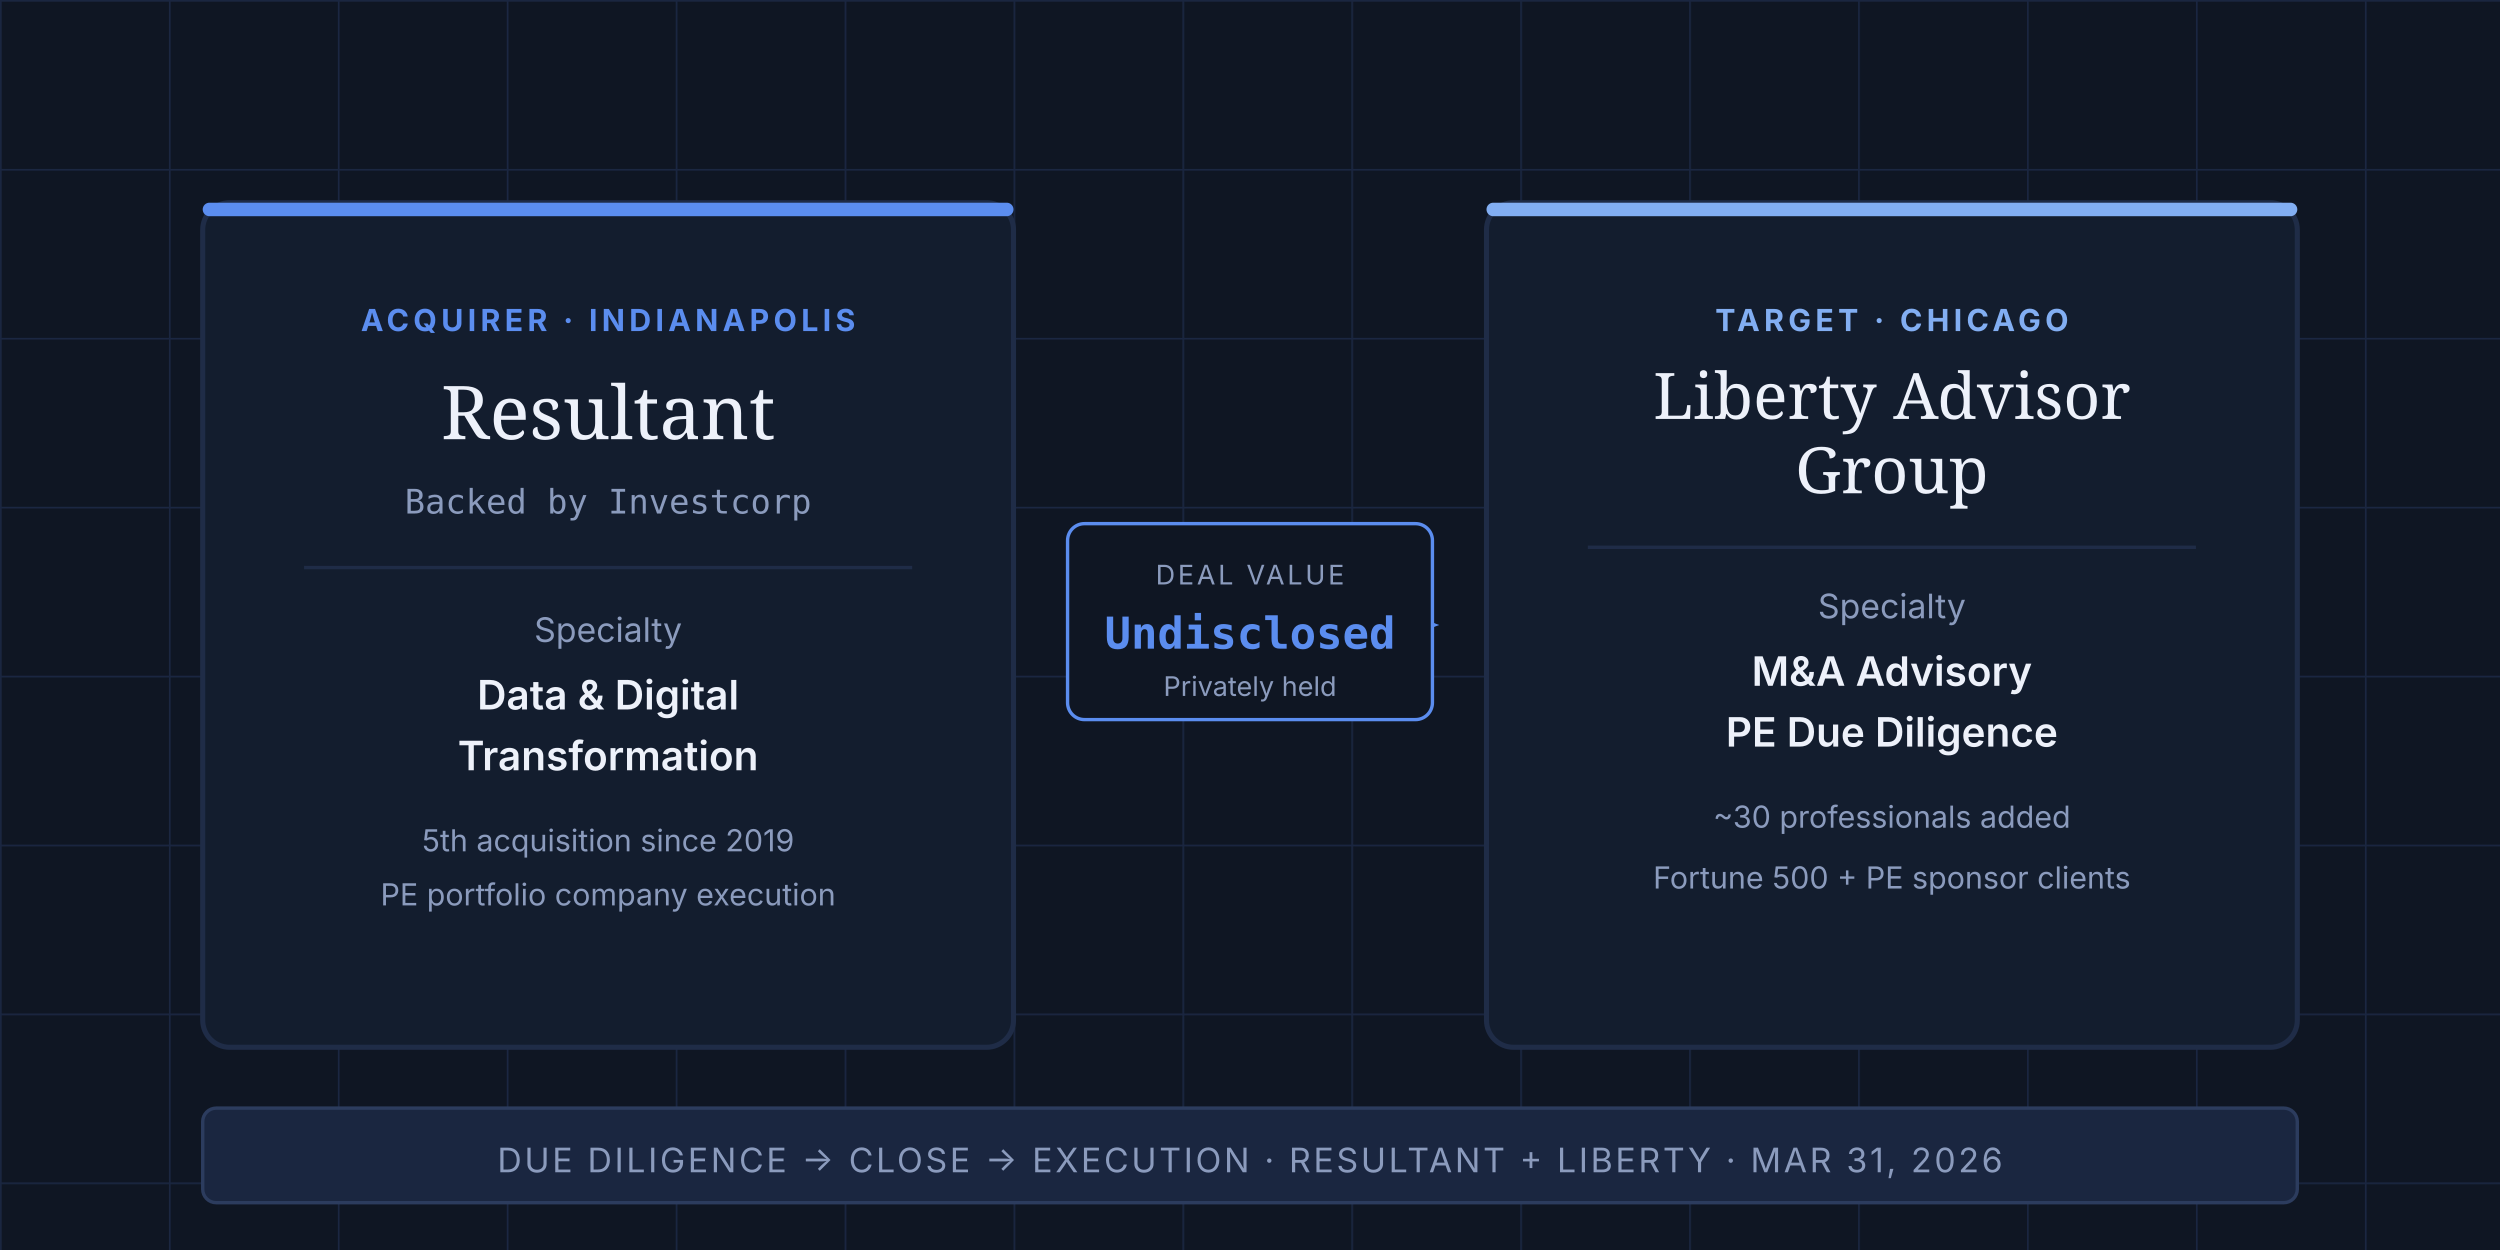
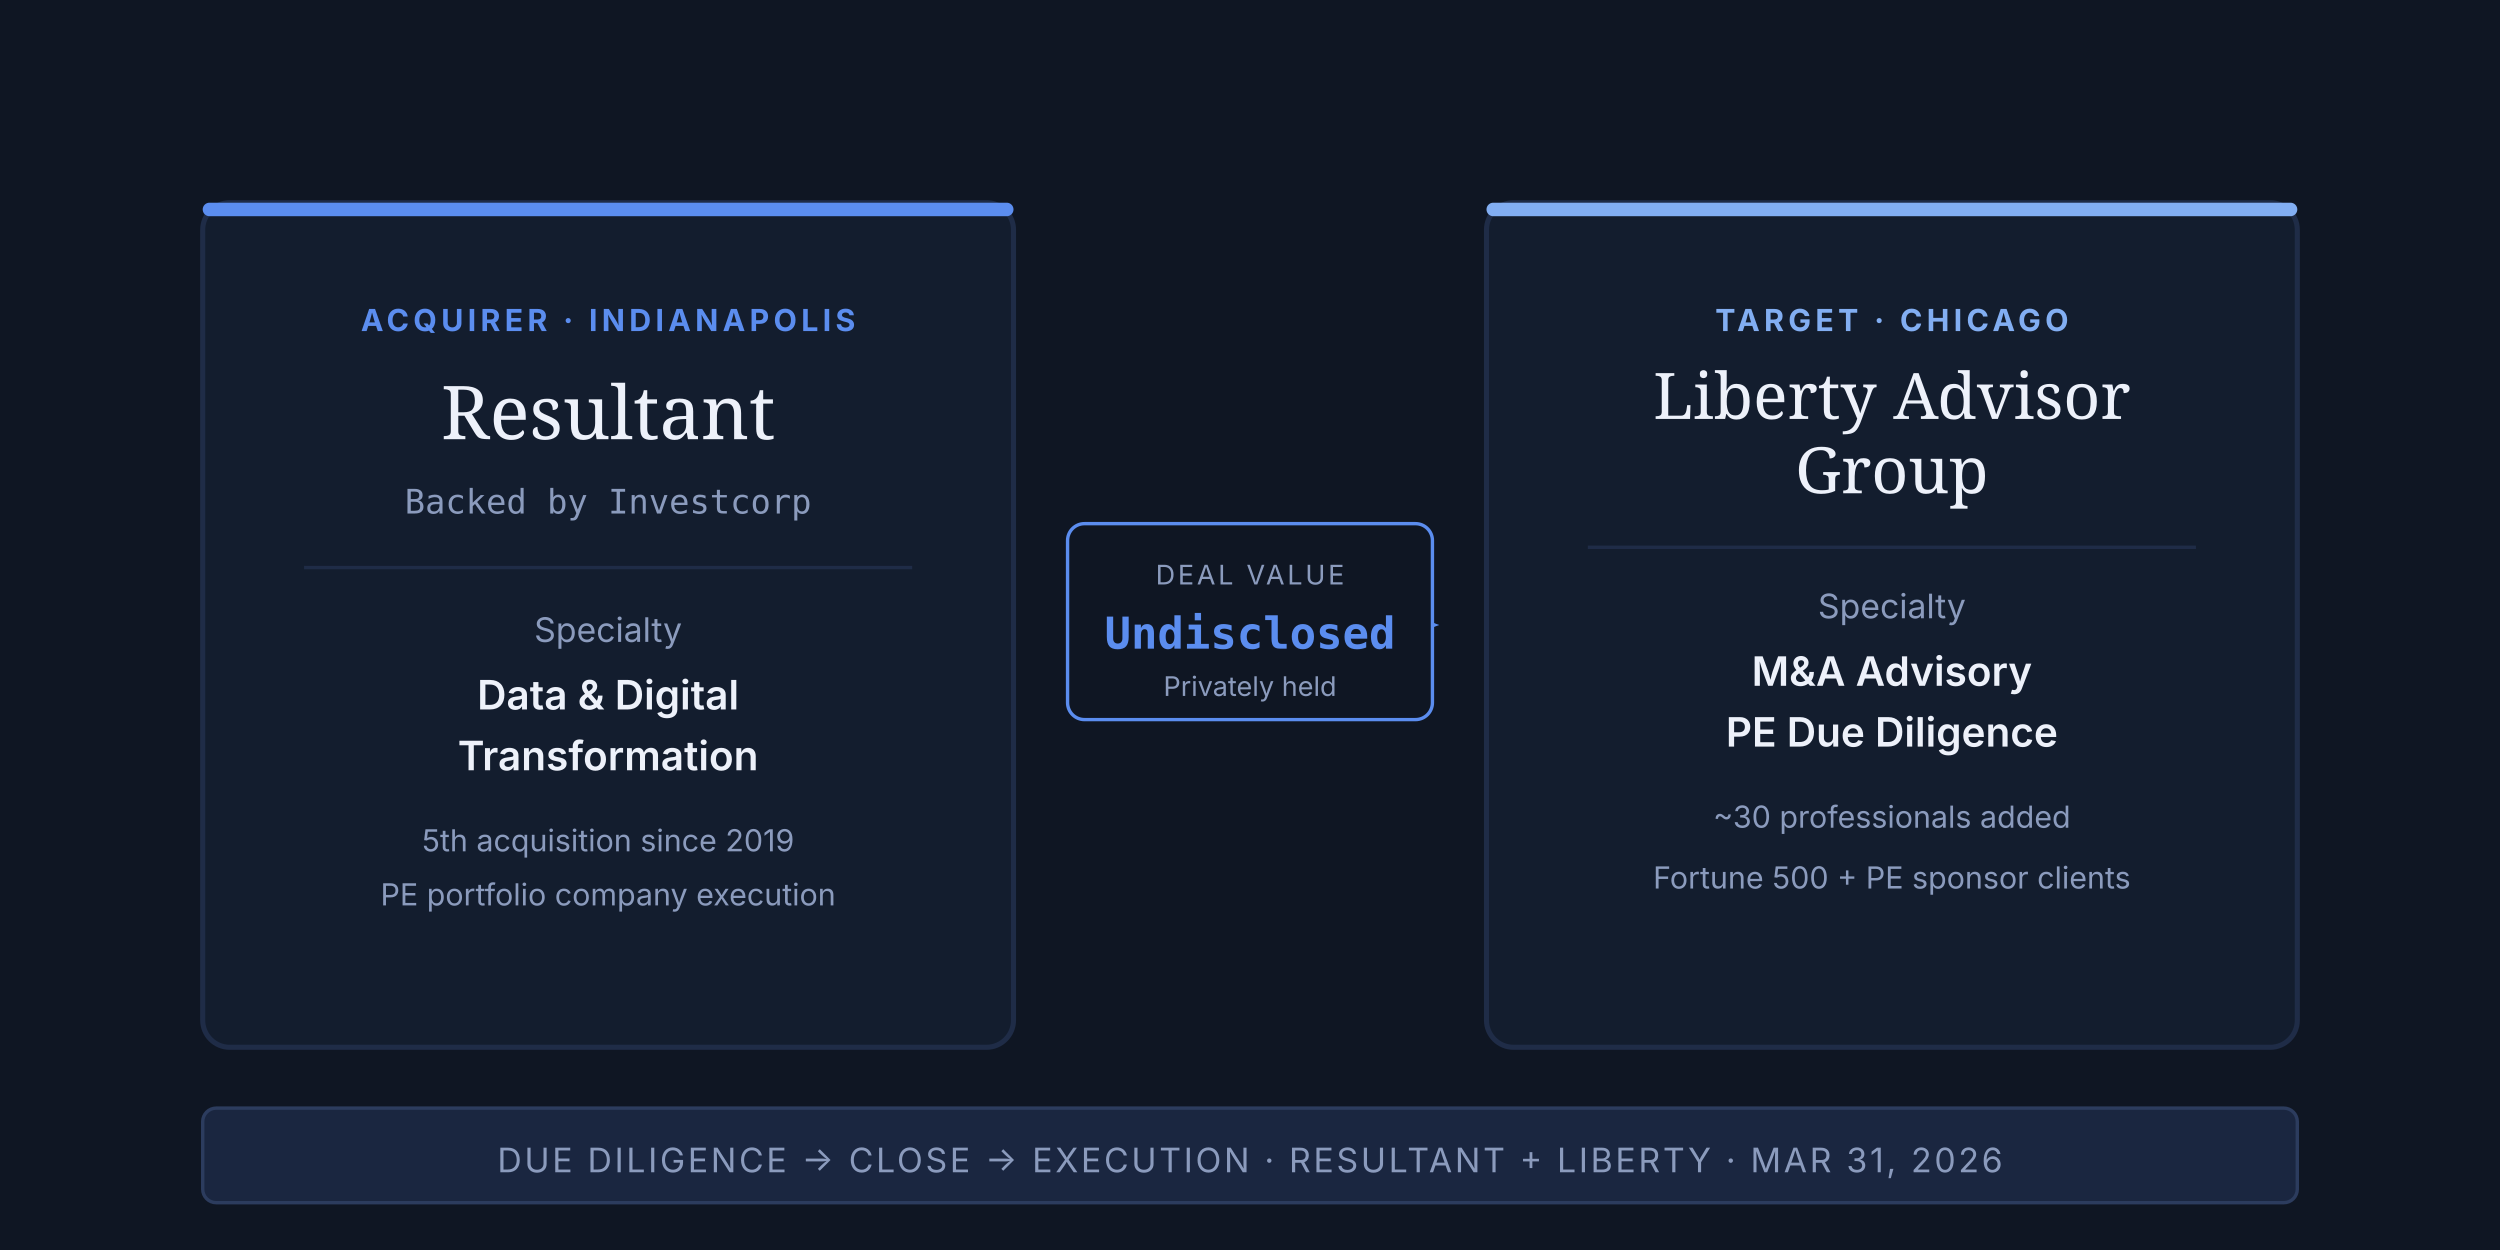
<svg xmlns="http://www.w3.org/2000/svg" viewBox="0 0 740 370" style="width:100%;height:100%;display:block;">
  <rect width="740" height="370" fill="#0f1623" />
  <defs>
-     <pattern id="g3" width="50" height="50" patternUnits="userSpaceOnUse">
-       <path d="M50 0L0 0 0 50" fill="none" stroke="#1a2640" stroke-width="1" />
-     </pattern>
    <marker id="arr3" markerWidth="8" markerHeight="6" refX="7" refY="3" orient="auto">
      <path d="M0,0 L8,3 L0,6 Z" fill="#5b8def" />
    </marker>
  </defs>
-   <rect width="740" height="370" fill="url(#g3)" />
  <rect x="60" y="60" width="240" height="250" rx="8" fill="#131d2e" stroke="#1f2c47" stroke-width="1.5" />
  <rect x="60" y="60" width="240" height="4" rx="2" fill="#5b8def" />
  <text x="180" y="98" text-anchor="middle" fill="#5b8def" font-family="Inter,sans-serif" font-size="9" letter-spacing="0.14em" font-weight="700">ACQUIRER · INDIANAPOLIS</text>
  <text x="180" y="130" text-anchor="middle" fill="#edf1fa" font-family="DM Serif Display,Georgia,serif" font-size="22">Resultant</text>
  <text x="180" y="152" text-anchor="middle" fill="#8b9bbd" font-family="JetBrains Mono,monospace" font-size="10">Backed by Investcorp</text>
  <line x1="90" y1="168" x2="270" y2="168" stroke="#1f2c47" stroke-width="1" />
  <text x="180" y="190" text-anchor="middle" fill="#8b9bbd" font-family="Inter,sans-serif" font-size="10">Specialty</text>
  <text x="180" y="210" text-anchor="middle" fill="#edf1fa" font-family="Inter,sans-serif" font-size="12" font-weight="600">Data &amp; Digital</text>
  <text x="180" y="228" text-anchor="middle" fill="#edf1fa" font-family="Inter,sans-serif" font-size="12" font-weight="600">Transformation</text>
  <text x="180" y="252" text-anchor="middle" fill="#8b9bbd" font-family="Inter,sans-serif" font-size="9">5th acquisition since 2019</text>
  <text x="180" y="268" text-anchor="middle" fill="#8b9bbd" font-family="Inter,sans-serif" font-size="9">PE portfolio company execution</text>
  <line x1="316" y1="185" x2="424" y2="185" stroke="#5b8def" stroke-width="2" marker-end="url(#arr3)" />
  <rect x="316" y="155" width="108" height="58" rx="5" fill="#0f1623" stroke="#5b8def" stroke-width="1" />
  <text x="370" y="173" text-anchor="middle" fill="#8b9bbd" font-family="Inter,sans-serif" font-size="8" letter-spacing="0.1em">DEAL VALUE</text>
  <text x="370" y="192" text-anchor="middle" fill="#5b8def" font-family="JetBrains Mono,monospace" font-size="13" font-weight="600">Undisclosed</text>
  <text x="370" y="206" text-anchor="middle" fill="#8b9bbd" font-family="Inter,sans-serif" font-size="8">Privately held</text>
  <rect x="440" y="60" width="240" height="250" rx="8" fill="#131d2e" stroke="#1f2c47" stroke-width="1.5" />
  <rect x="440" y="60" width="240" height="4" rx="2" fill="#82aef2" />
  <text x="560" y="98" text-anchor="middle" fill="#82aef2" font-family="Inter,sans-serif" font-size="9" letter-spacing="0.14em" font-weight="700">TARGET · CHICAGO</text>
  <text x="560" y="124" text-anchor="middle" fill="#edf1fa" font-family="DM Serif Display,Georgia,serif" font-size="19">Liberty Advisor</text>
  <text x="560" y="146" text-anchor="middle" fill="#edf1fa" font-family="DM Serif Display,Georgia,serif" font-size="19">Group</text>
  <line x1="470" y1="162" x2="650" y2="162" stroke="#1f2c47" stroke-width="1" />
  <text x="560" y="183" text-anchor="middle" fill="#8b9bbd" font-family="Inter,sans-serif" font-size="10">Specialty</text>
  <text x="560" y="203" text-anchor="middle" fill="#edf1fa" font-family="Inter,sans-serif" font-size="12" font-weight="600">M&amp;A Advisory</text>
  <text x="560" y="221" text-anchor="middle" fill="#edf1fa" font-family="Inter,sans-serif" font-size="12" font-weight="600">PE Due Diligence</text>
  <text x="560" y="245" text-anchor="middle" fill="#8b9bbd" font-family="Inter,sans-serif" font-size="9">~30 professionals added</text>
  <text x="560" y="263" text-anchor="middle" fill="#8b9bbd" font-family="Inter,sans-serif" font-size="9">Fortune 500 + PE sponsor clients</text>
  <rect x="60" y="328" width="620" height="28" rx="4" fill="#1a2640" stroke="#2c3c5e" />
  <text x="370" y="347" text-anchor="middle" fill="#8b9bbd" font-family="Inter,sans-serif" font-size="10" letter-spacing="0.08em">DUE DILIGENCE  →  CLOSE  →  EXECUTION  ·  RESULTANT + LIBERTY · MAR 31, 2026</text>
</svg>
